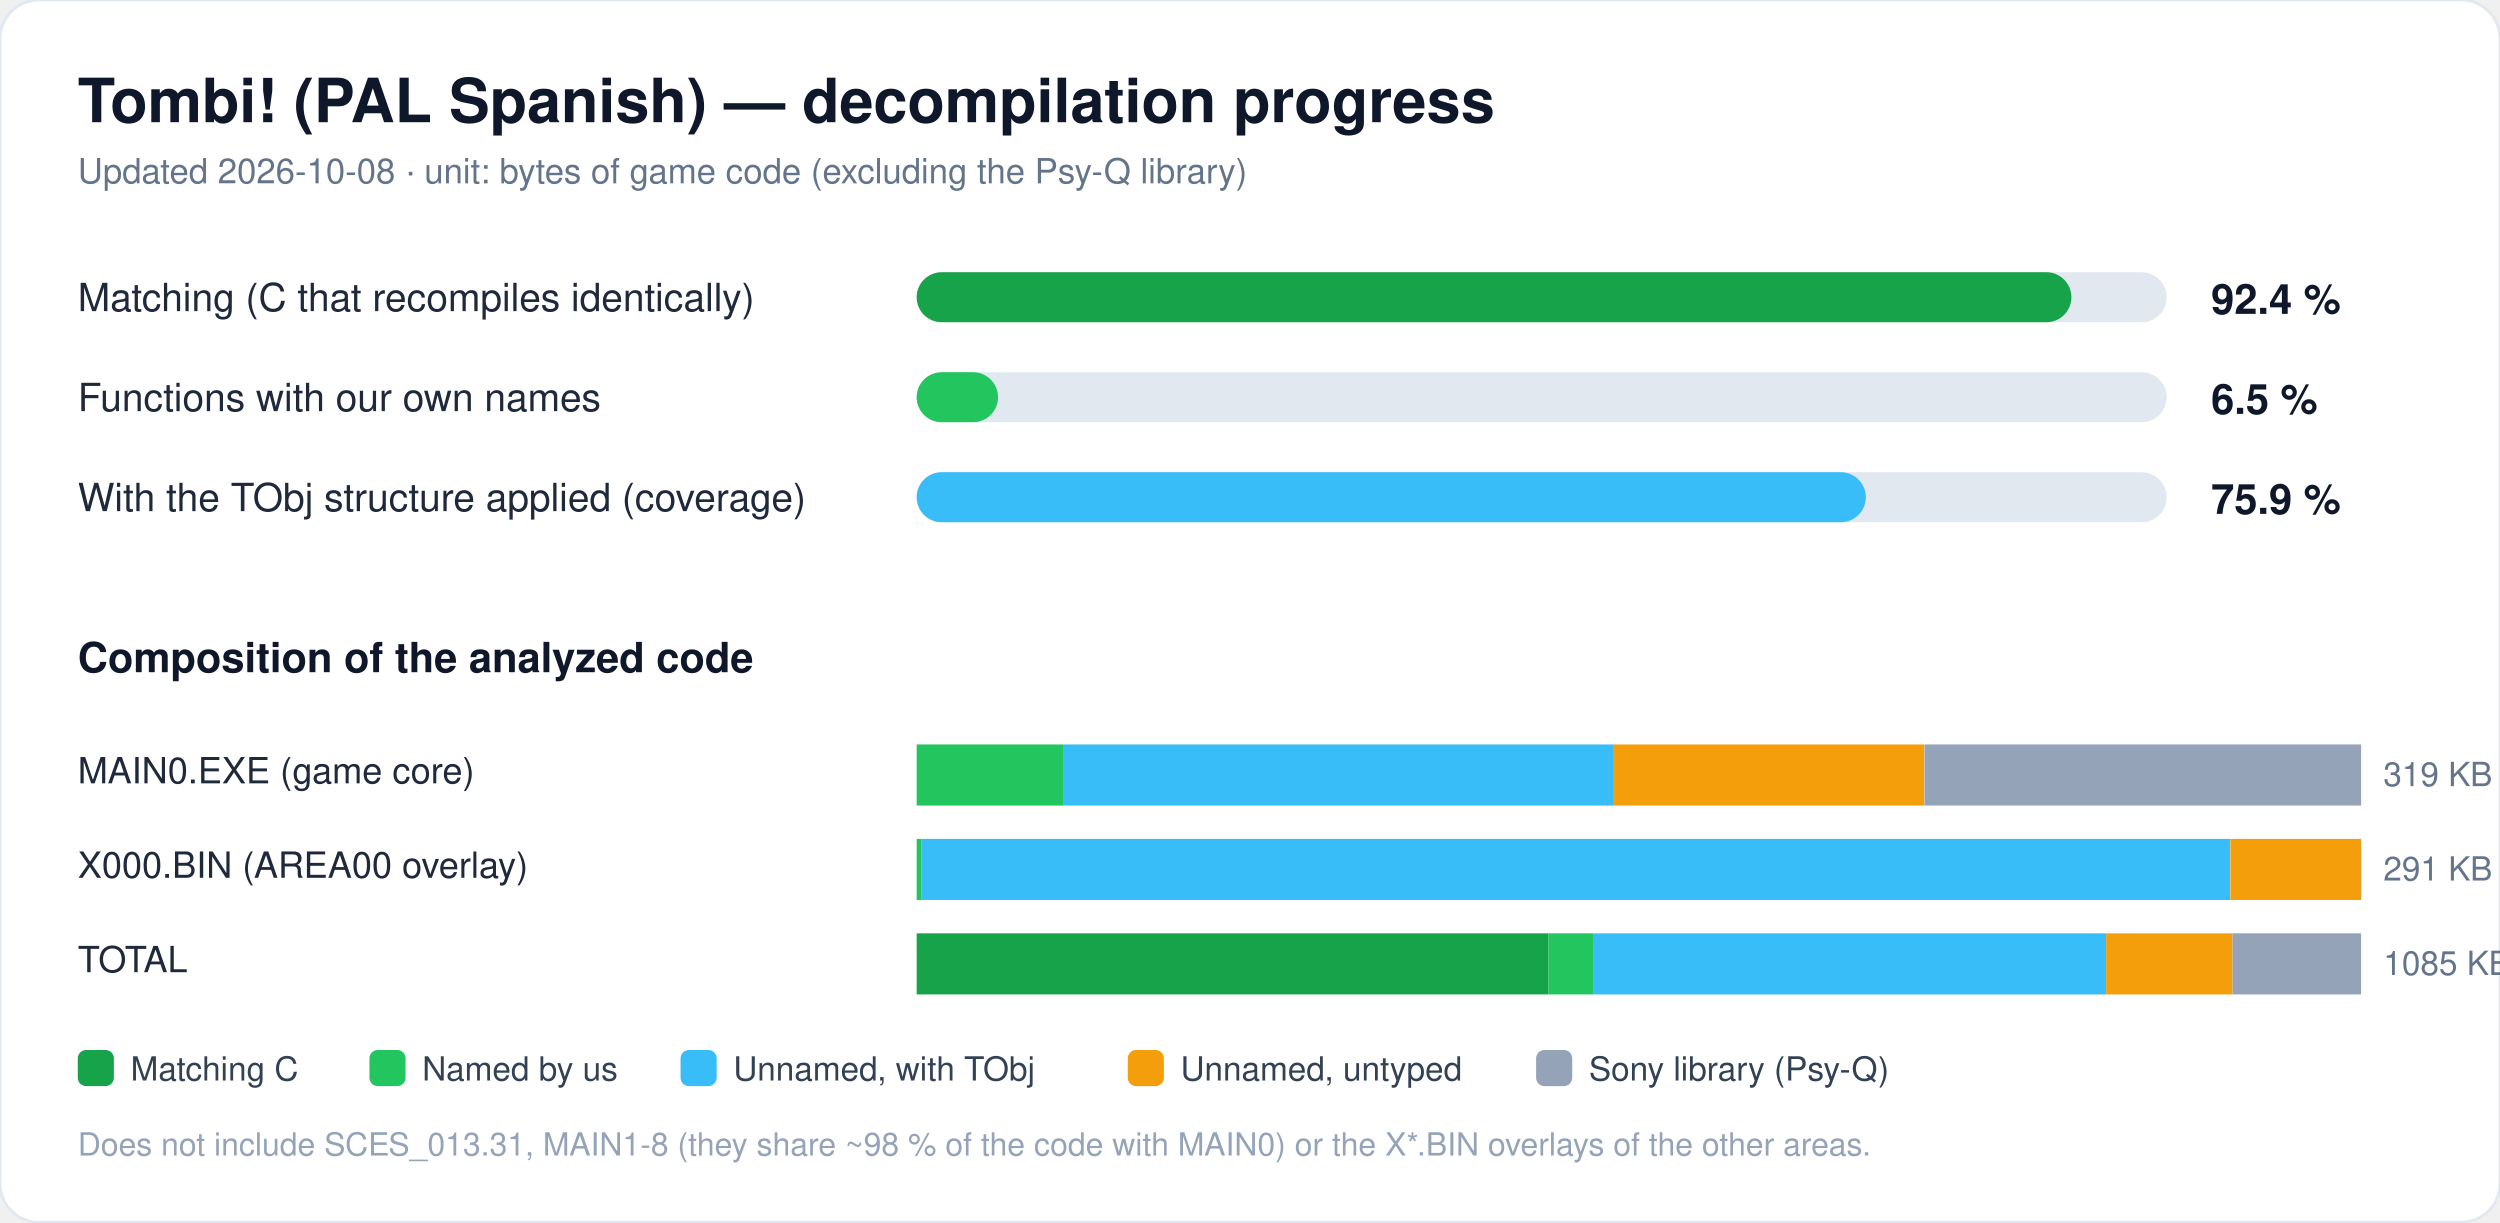
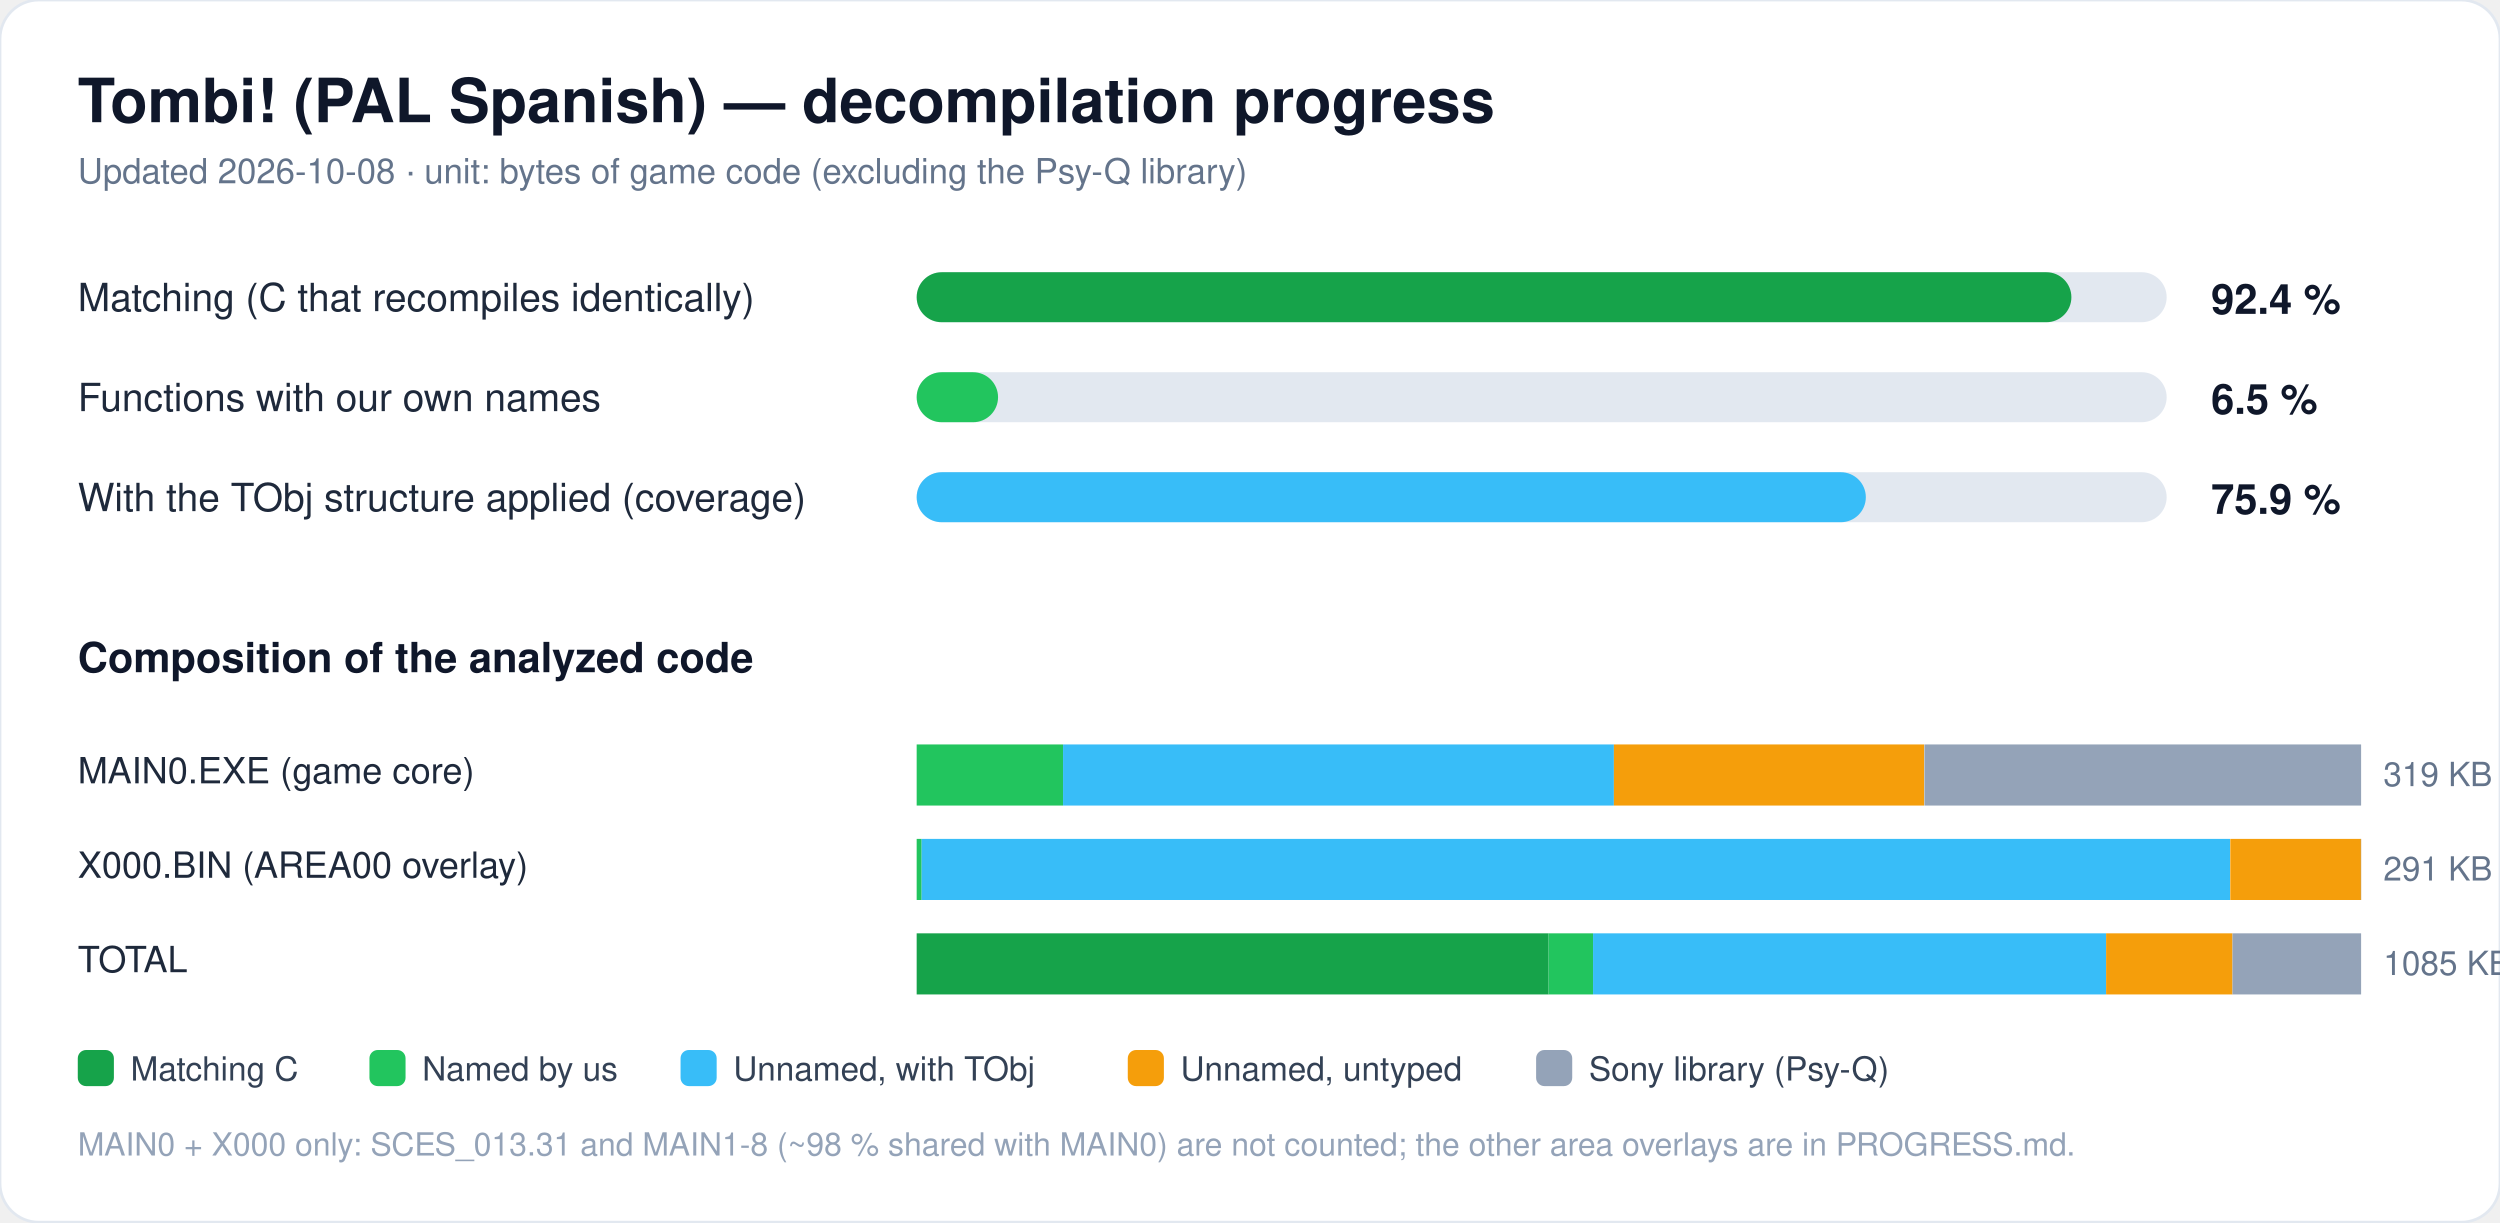
<svg xmlns="http://www.w3.org/2000/svg" width="900" height="440" viewBox="0 0 900 440" role="img" aria-label="Decompilation progress">
  <rect width="900" height="440" rx="14" fill="#ffffff" stroke="#e2e8f0" />
  <text x="28" y="44" font-family="Segoe UI,Helvetica,Arial,sans-serif" font-size="22" font-weight="700" fill="#0f172a">Tombi! (PAL Spanish) — decompilation progress</text>
  <text x="28" y="66" font-family="Segoe UI,Helvetica,Arial,sans-serif" font-size="12.5" fill="#64748b">Updated 2026-10-08 · unit: bytes of game code (excluding the Psy-Q library)</text>
  <text x="28" y="112" font-family="Segoe UI,Helvetica,Arial,sans-serif" font-size="14" fill="#1e293b">Matching (C that recompiles identically)</text>
  <rect x="330" y="98" width="450" height="18" rx="9" fill="#e2e8f0" />
  <rect x="330" y="98" width="415.7" height="18" rx="9" fill="#16a34a" />
  <text x="796" y="113" font-family="Segoe UI,Helvetica,Arial,sans-serif" font-size="15" font-weight="700" fill="#0f172a">92.4 %</text>
  <text x="28" y="148" font-family="Segoe UI,Helvetica,Arial,sans-serif" font-size="14" fill="#1e293b">Functions with our own names</text>
  <rect x="330" y="134" width="450" height="18" rx="9" fill="#e2e8f0" />
  <rect x="330" y="134" width="29.3" height="18" rx="9" fill="#22c55e" />
  <text x="796" y="149" font-family="Segoe UI,Helvetica,Arial,sans-serif" font-size="15" font-weight="700" fill="#0f172a">6.5 %</text>
  <text x="28" y="184" font-family="Segoe UI,Helvetica,Arial,sans-serif" font-size="14" fill="#1e293b">With the TObj structure applied (coverage)</text>
  <rect x="330" y="170" width="450" height="18" rx="9" fill="#e2e8f0" />
  <rect x="330" y="170" width="341.7" height="18" rx="9" fill="#38bdf8" />
  <text x="796" y="185" font-family="Segoe UI,Helvetica,Arial,sans-serif" font-size="15" font-weight="700" fill="#0f172a">75.9 %</text>
  <text x="28" y="242" font-family="Segoe UI,Helvetica,Arial,sans-serif" font-size="15" font-weight="700" fill="#0f172a">Composition of the analyzed code</text>
  <text x="28" y="282" font-family="Segoe UI,Helvetica,Arial,sans-serif" font-size="13" fill="#1e293b">MAIN0.EXE (game core)</text>
  <rect x="330.0" y="268" width="52.7" height="22" fill="#22c55e" />
  <rect x="382.7" y="268" width="198.3" height="22" fill="#38bdf8" />
  <rect x="581.0" y="268" width="111.7" height="22" fill="#f59e0b" />
  <rect x="692.8" y="268" width="157.2" height="22" fill="#94a3b8" />
  <text x="858" y="283" font-family="Segoe UI,Helvetica,Arial,sans-serif" font-size="12" fill="#64748b" text-anchor="start">319 KB</text>
  <text x="28" y="316" font-family="Segoe UI,Helvetica,Arial,sans-serif" font-size="13" fill="#1e293b">X000.BIN (AREA00 overlay)</text>
  <rect x="330.0" y="302" width="1.8" height="22" fill="#22c55e" />
  <rect x="331.8" y="302" width="471.0" height="22" fill="#38bdf8" />
  <rect x="802.9" y="302" width="47.1" height="22" fill="#f59e0b" />
  <rect x="849.9" y="302" width="0.1" height="22" fill="#94a3b8" />
  <text x="858" y="317" font-family="Segoe UI,Helvetica,Arial,sans-serif" font-size="12" fill="#64748b" text-anchor="start">291 KB</text>
  <text x="28" y="350" font-family="Segoe UI,Helvetica,Arial,sans-serif" font-size="13" fill="#1e293b">TOTAL</text>
  <rect x="330.0" y="336" width="227.5" height="22" fill="#16a34a" />
  <rect x="557.5" y="336" width="16.0" height="22" fill="#22c55e" />
  <rect x="573.5" y="336" width="184.7" height="22" fill="#38bdf8" />
  <rect x="758.2" y="336" width="45.5" height="22" fill="#f59e0b" />
  <rect x="803.7" y="336" width="46.3" height="22" fill="#94a3b8" />
  <text x="858" y="351" font-family="Segoe UI,Helvetica,Arial,sans-serif" font-size="12" fill="#64748b" text-anchor="start">1085 KB</text>
  <rect x="28" y="378" width="13" height="13" rx="3" fill="#16a34a" />
  <text x="47" y="389" font-family="Segoe UI,Helvetica,Arial,sans-serif" font-size="12" fill="#334155">Matching C</text>
  <rect x="133" y="378" width="13" height="13" rx="3" fill="#22c55e" />
  <text x="152" y="389" font-family="Segoe UI,Helvetica,Arial,sans-serif" font-size="12" fill="#334155">Named by us</text>
  <rect x="245" y="378" width="13" height="13" rx="3" fill="#38bdf8" />
  <text x="264" y="389" font-family="Segoe UI,Helvetica,Arial,sans-serif" font-size="12" fill="#334155">Unnamed, with TObj</text>
  <rect x="406" y="378" width="13" height="13" rx="3" fill="#f59e0b" />
  <text x="425" y="389" font-family="Segoe UI,Helvetica,Arial,sans-serif" font-size="12" fill="#334155">Unnamed, untyped</text>
  <rect x="553" y="378" width="13" height="13" rx="3" fill="#94a3b8" />
  <text x="572" y="389" font-family="Segoe UI,Helvetica,Arial,sans-serif" font-size="12" fill="#334155">Sony library (Psy-Q)</text>
-   <text x="28" y="416" font-family="Segoe UI,Helvetica,Arial,sans-serif" font-size="11.5" fill="#94a3b8">Does not include SCES_013.31, MAIN1-8 (they share ~98 % of the code with MAIN0) or the X*.BIN overlays of the other areas.</text>
+   <text x="28" y="416" font-family="Segoe UI,Helvetica,Arial,sans-serif" font-size="11.5" fill="#94a3b8">MAIN0 + X000 only: SCES_013.31 and MAIN1-8 (~98 % shared with MAIN0) are not counted; the other area overlays are in PROGRESS.md.</text>
</svg>
